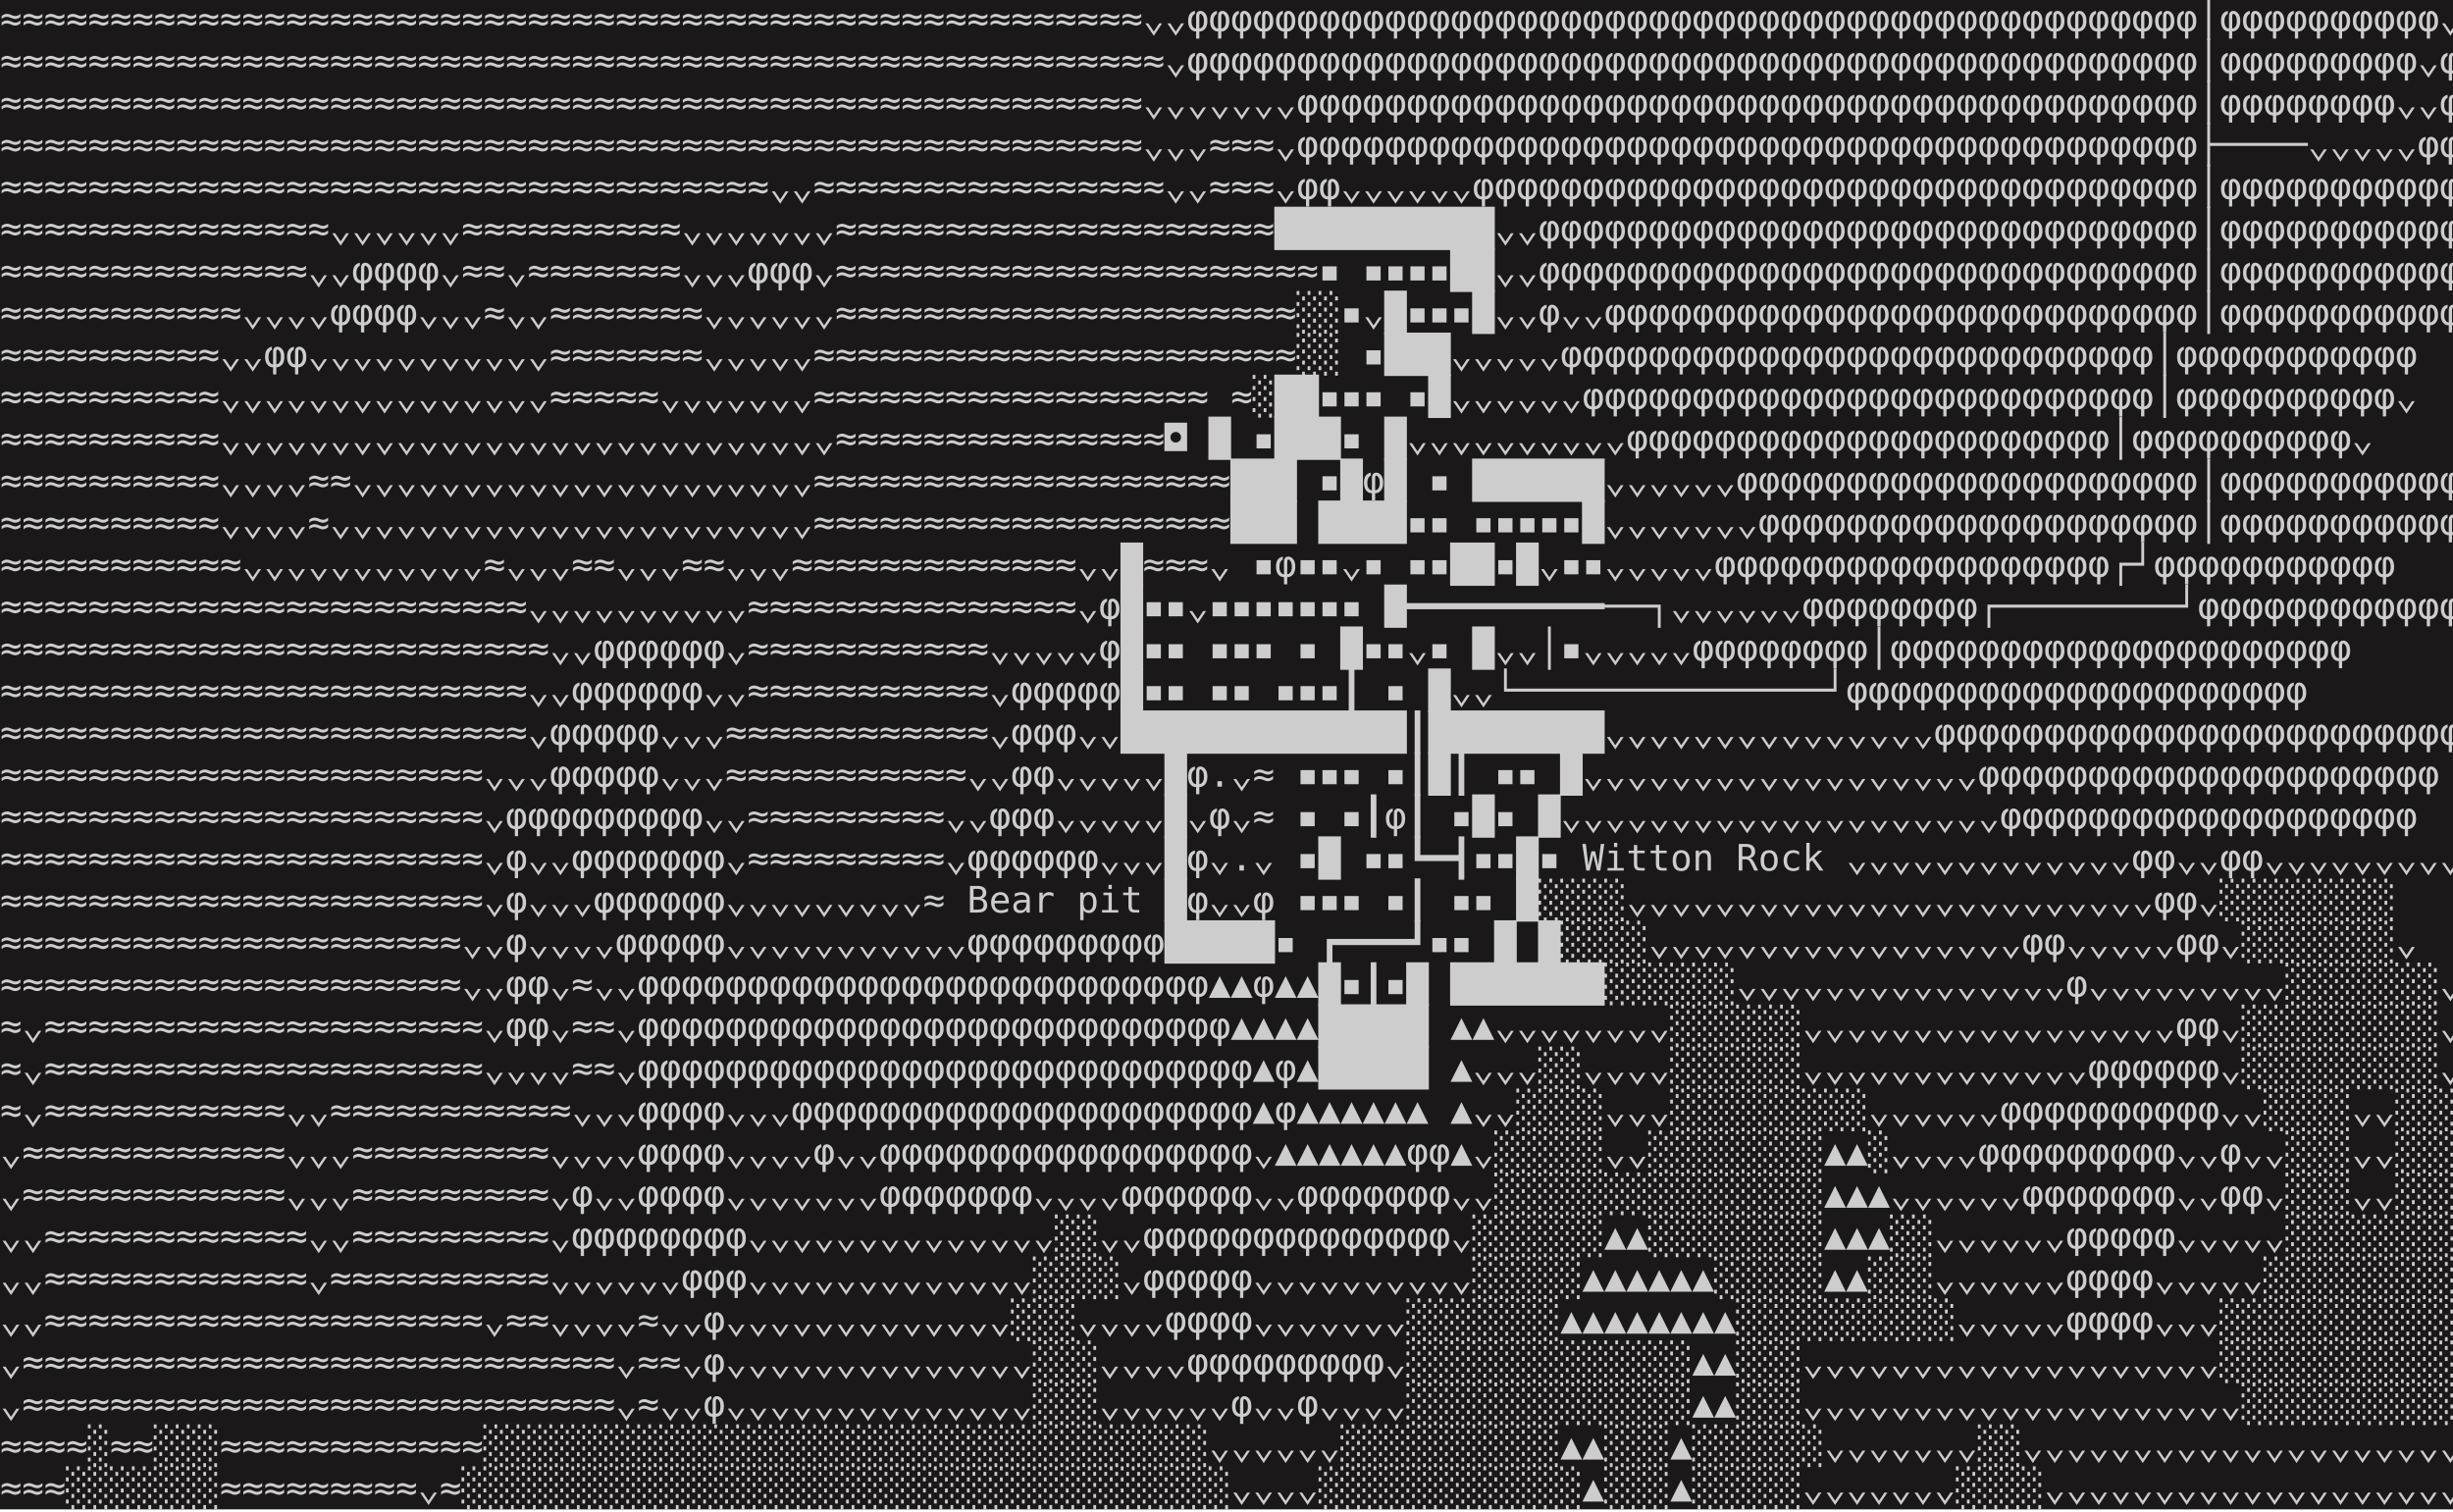
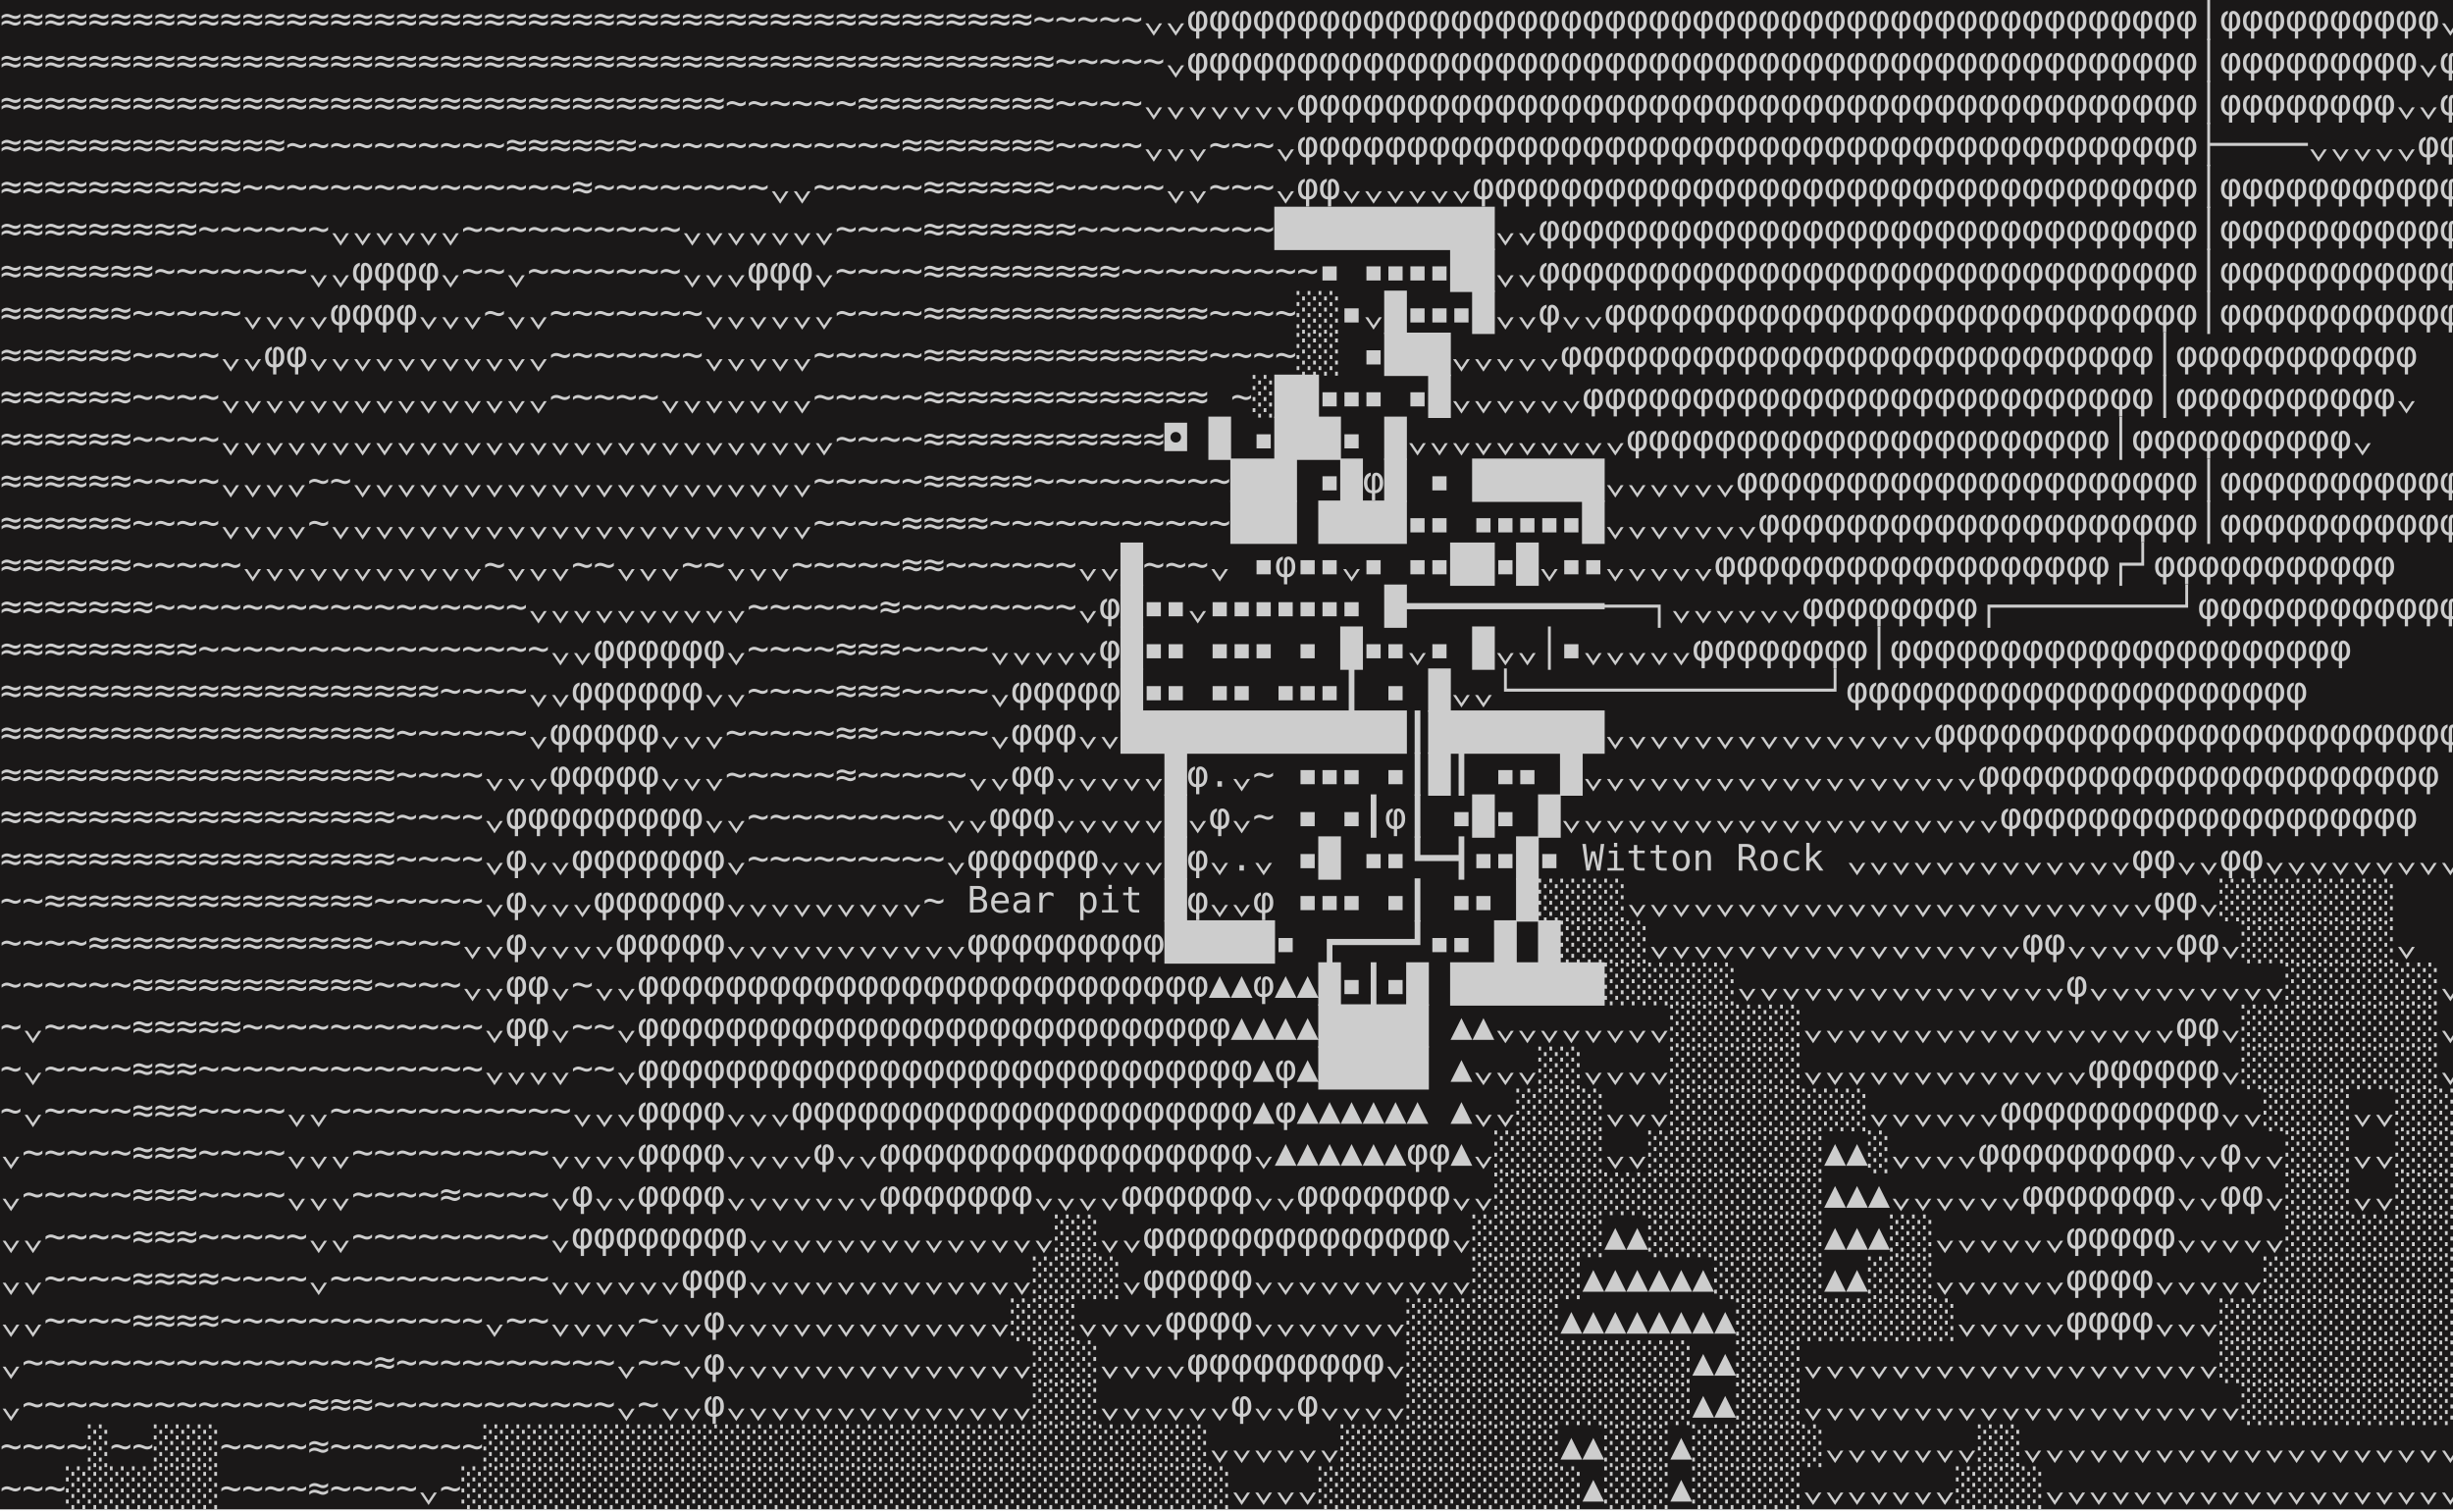
<svg xmlns="http://www.w3.org/2000/svg" version="1.1" width="672.0px" height="414.0px" viewBox="0 0 672.0 414.0" style="letter-spacing:0em;font-size:10px;font-family:'DejaVu Sans Mono';stroke:none">
  <text y="8.5" x="0.0" style="fill:#1a1818">████████████████████████████████████████████████████████████████████████████████████████████████████████████████</text>
  <text y="20.0" x="0.0" style="fill:#1a1818">████████████████████████████████████████████████████████████████████████████████████████████████████████████████</text>
  <text y="31.5" x="0.0" style="fill:#1a1818">████████████████████████████████████████████████████████████████████████████████████████████████████████████████</text>
  <text y="43.0" x="0.0" style="fill:#1a1818">████████████████████████████████████████████████████████████████████████████████████████████████████████████████</text>
  <text y="54.5" x="0.0" style="fill:#1a1818">████████████████████████████████████████████████████████████████████████████████████████████████████████████████</text>
  <text y="66.0" x="0.0" style="fill:#1a1818">████████████████████████████████████████████████████████████████████████████████████████████████████████████████</text>
  <text y="77.5" x="0.0" style="fill:#1a1818">████████████████████████████████████████████████████████████████████████████████████████████████████████████████</text>
  <text y="89.0" x="0.0" style="fill:#1a1818">████████████████████████████████████████████████████████████████████████████████████████████████████████████████</text>
  <text y="100.5" x="0.0" style="fill:#1a1818">████████████████████████████████████████████████████████████████████████████████████████████████████████████████</text>
  <text y="112.0" x="0.0" style="fill:#1a1818">████████████████████████████████████████████████████████████████████████████████████████████████████████████████</text>
  <text y="123.5" x="0.0" style="fill:#1a1818">████████████████████████████████████████████████████████████████████████████████████████████████████████████████</text>
  <text y="135.0" x="0.0" style="fill:#1a1818">████████████████████████████████████████████████████████████████████████████████████████████████████████████████</text>
  <text y="146.5" x="0.0" style="fill:#1a1818">████████████████████████████████████████████████████████████████████████████████████████████████████████████████</text>
  <text y="158.0" x="0.0" style="fill:#1a1818">████████████████████████████████████████████████████████████████████████████████████████████████████████████████</text>
  <text y="169.5" x="0.0" style="fill:#1a1818">████████████████████████████████████████████████████████████████████████████████████████████████████████████████</text>
  <text y="181.0" x="0.0" style="fill:#1a1818">████████████████████████████████████████████████████████████████████████████████████████████████████████████████</text>
  <text y="192.5" x="0.0" style="fill:#1a1818">████████████████████████████████████████████████████████████████████████████████████████████████████████████████</text>
  <text y="204.0" x="0.0" style="fill:#1a1818">████████████████████████████████████████████████████████████████████████████████████████████████████████████████</text>
  <text y="215.5" x="0.0" style="fill:#1a1818">████████████████████████████████████████████████████████████████████████████████████████████████████████████████</text>
  <text y="227.0" x="0.0" style="fill:#1a1818">████████████████████████████████████████████████████████████████████████████████████████████████████████████████</text>
  <text y="238.5" x="0.0" style="fill:#1a1818">████████████████████████████████████████████████████████████████████████████████████████████████████████████████</text>
  <text y="250.0" x="0.0" style="fill:#1a1818">████████████████████████████████████████████████████████████████████████████████████████████████████████████████</text>
  <text y="261.5" x="0.0" style="fill:#1a1818">████████████████████████████████████████████████████████████████████████████████████████████████████████████████</text>
  <text y="273.0" x="0.0" style="fill:#1a1818">████████████████████████████████████████████████████████████████████████████████████████████████████████████████</text>
  <text y="284.5" x="0.0" style="fill:#1a1818">████████████████████████████████████████████████████████████████████████████████████████████████████████████████</text>
  <text y="296.0" x="0.0" style="fill:#1a1818">████████████████████████████████████████████████████████████████████████████████████████████████████████████████</text>
  <text y="307.5" x="0.0" style="fill:#1a1818">████████████████████████████████████████████████████████████████████████████████████████████████████████████████</text>
  <text y="319.0" x="0.0" style="fill:#1a1818">████████████████████████████████████████████████████████████████████████████████████████████████████████████████</text>
  <text y="330.5" x="0.0" style="fill:#1a1818">████████████████████████████████████████████████████████████████████████████████████████████████████████████████</text>
  <text y="342.0" x="0.0" style="fill:#1a1818">████████████████████████████████████████████████████████████████████████████████████████████████████████████████</text>
  <text y="353.5" x="0.0" style="fill:#1a1818">████████████████████████████████████████████████████████████████████████████████████████████████████████████████</text>
  <text y="365.0" x="0.0" style="fill:#1a1818">████████████████████████████████████████████████████████████████████████████████████████████████████████████████</text>
  <text y="376.5" x="0.0" style="fill:#1a1818">████████████████████████████████████████████████████████████████████████████████████████████████████████████████</text>
  <text y="388.0" x="0.0" style="fill:#1a1818">████████████████████████████████████████████████████████████████████████████████████████████████████████████████</text>
  <text y="399.5" x="0.0" style="fill:#1a1818">████████████████████████████████████████████████████████████████████████████████████████████████████████████████</text>
  <text y="411.0" x="0.0" style="fill:#1a1818">████████████████████████████████████████████████████████████████████████████████████████████████████████████████</text>
-   <text y="8.5" x="0.0" style="fill:#cdcdcd">≈≈≈≈≈≈≈≈≈≈≈≈≈≈≈≈≈≈≈≈≈≈≈≈≈≈≈≈≈≈≈≈≈≈≈≈≈≈≈≈≈≈≈≈≈≈≈≈≈≈≈≈⌄⌄φφφφφφφφφφφφφφφφφφφφφφφφφφφφφφφφφφφφφφφφφφφφφφ│φφφφφφφφφφ⌄</text>
-   <text y="20.0" x="0.0" style="fill:#cdcdcd">≈≈≈≈≈≈≈≈≈≈≈≈≈≈≈≈≈≈≈≈≈≈≈≈≈≈≈≈≈≈≈≈≈≈≈≈≈≈≈≈≈≈≈≈≈≈≈≈≈≈≈≈≈⌄φφφφφφφφφφφφφφφφφφφφφφφφφφφφφφφφφφφφφφφφφφφφφφ│φφφφφφφφφ⌄φ</text>
-   <text y="31.5" x="0.0" style="fill:#cdcdcd">≈≈≈≈≈≈≈≈≈≈≈≈≈≈≈≈≈≈≈≈≈≈≈≈≈≈≈≈≈≈≈≈≈≈≈≈≈≈≈≈≈≈≈≈≈≈≈≈≈≈≈≈⌄⌄⌄⌄⌄⌄⌄φφφφφφφφφφφφφφφφφφφφφφφφφφφφφφφφφφφφφφφφφ│φφφφφφφφ⌄⌄φ</text>
-   <text y="43.0" x="0.0" style="fill:#cdcdcd">≈≈≈≈≈≈≈≈≈≈≈≈≈≈≈≈≈≈≈≈≈≈≈≈≈≈≈≈≈≈≈≈≈≈≈≈≈≈≈≈≈≈≈≈≈≈≈≈≈≈≈≈⌄⌄⌄≈≈≈⌄φφφφφφφφφφφφφφφφφφφφφφφφφφφφφφφφφφφφφφφφφ├────⌄⌄⌄⌄⌄φφ</text>
-   <text y="54.5" x="0.0" style="fill:#cdcdcd">≈≈≈≈≈≈≈≈≈≈≈≈≈≈≈≈≈≈≈≈≈≈≈≈≈≈≈≈≈≈≈≈≈≈≈⌄⌄≈≈≈≈≈≈≈≈≈≈≈≈≈≈≈≈⌄⌄≈≈≈⌄φφ⌄⌄⌄⌄⌄⌄φφφφφφφφφφφφφφφφφφφφφφφφφφφφφφφφφ│φφφφφφφφφφφ</text>
-   <text y="66.0" x="0.0" style="fill:#cdcdcd">≈≈≈≈≈≈≈≈≈≈≈≈≈≈≈⌄⌄⌄⌄⌄⌄≈≈≈≈≈≈≈≈≈≈⌄⌄⌄⌄⌄⌄⌄≈≈≈≈≈≈≈≈≈≈≈≈≈≈≈≈≈≈≈≈██████████⌄⌄φφφφφφφφφφφφφφφφφφφφφφφφφφφφφφ│φφφφφφφφφφφ</text>
-   <text y="77.5" x="0.0" style="fill:#cdcdcd">≈≈≈≈≈≈≈≈≈≈≈≈≈≈⌄⌄φφφφ⌄≈≈⌄≈≈≈≈≈≈≈⌄⌄⌄φφφ⌄≈≈≈≈≈≈≈≈≈≈≈≈≈≈≈≈≈≈≈≈≈≈▪ ▪▪▪▪██⌄⌄φφφφφφφφφφφφφφφφφφφφφφφφφφφφφφ│φφφφφφφφφφφ</text>
-   <text y="89.0" x="0.0" style="fill:#cdcdcd">≈≈≈≈≈≈≈≈≈≈≈⌄⌄⌄⌄φφφφ⌄⌄⌄≈⌄⌄≈≈≈≈≈≈≈⌄⌄⌄⌄⌄⌄≈≈≈≈≈≈≈≈≈≈≈≈≈≈≈≈≈≈≈≈≈░░▪⌄█▪▪▪█⌄⌄φ⌄⌄φφφφφφφφφφφφφφφφφφφφφφφφφφφ│φφφφφφφφφφφ</text>
-   <text y="100.5" x="0.0" style="fill:#cdcdcd">≈≈≈≈≈≈≈≈≈≈⌄⌄φφ⌄⌄⌄⌄⌄⌄⌄⌄⌄⌄⌄≈≈≈≈≈≈≈⌄⌄⌄⌄⌄≈≈≈≈≈≈≈≈≈≈≈≈≈≈≈≈≈≈≈≈≈≈░░   ▪███⌄⌄⌄⌄⌄φφφφφφφφφφφφφφφφφφφφφφφφφφφ│φφφφφφφφφφφ</text>
-   <text y="112.0" x="0.0" style="fill:#cdcdcd">≈≈≈≈≈≈≈≈≈≈⌄⌄⌄⌄⌄⌄⌄⌄⌄⌄⌄⌄⌄⌄⌄≈≈≈≈≈⌄⌄⌄⌄⌄⌄⌄≈≈≈≈≈≈≈≈≈≈≈≈≈≈≈≈≈≈   ≈░██▪▪▪ ▪█⌄⌄⌄⌄⌄⌄φφφφφφφφφφφφφφφφφφφφφφφφφφ│φφφφφφφφφφ⌄</text>
-   <text y="123.5" x="0.0" style="fill:#cdcdcd">≈≈≈≈≈≈≈≈≈≈⌄⌄⌄⌄⌄⌄⌄⌄⌄⌄⌄⌄⌄⌄⌄⌄⌄⌄⌄⌄⌄⌄⌄⌄⌄⌄⌄⌄≈≈≈≈≈≈≈≈≈≈≈≈≈≈≈◘  █   ▪███▪  █⌄⌄⌄⌄⌄⌄⌄⌄⌄⌄φφφφφφφφφφφφφφφφφφφφφφ│φφφφφφφφφφ⌄</text>
-   <text y="135.0" x="0.0" style="fill:#cdcdcd">≈≈≈≈≈≈≈≈≈≈⌄⌄⌄⌄≈≈⌄⌄⌄⌄⌄⌄⌄⌄⌄⌄⌄⌄⌄⌄⌄⌄⌄⌄⌄⌄⌄≈≈≈≈≈≈≈≈≈≈≈≈≈≈≈≈≈≈≈███ ▪█φ█ ▪ ██████⌄⌄⌄⌄⌄⌄φφφφφφφφφφφφφφφφφφφφφ│φφφφφφφφφφφ</text>
-   <text y="146.5" x="0.0" style="fill:#cdcdcd">≈≈≈≈≈≈≈≈≈≈⌄⌄⌄⌄≈⌄⌄⌄⌄⌄⌄⌄⌄⌄⌄⌄⌄⌄⌄⌄⌄⌄⌄⌄⌄⌄⌄≈≈≈≈≈≈≈≈≈≈≈≈≈≈≈≈≈≈≈███ ████▪▪ ▪▪▪▪▪█⌄⌄⌄⌄⌄⌄⌄φφφφφφφφφφφφφφφφφφφφ│φφφφφφφφφφφ</text>
-   <text y="158.0" x="0.0" style="fill:#cdcdcd">≈≈≈≈≈≈≈≈≈≈≈⌄⌄⌄⌄⌄⌄⌄⌄⌄⌄⌄≈⌄⌄⌄≈≈⌄⌄⌄≈≈⌄⌄⌄≈≈≈≈≈≈≈≈≈≈≈≈≈⌄⌄█≈≈≈⌄    ▪φ▪▪⌄▪ ▪▪██▪█⌄▪▪⌄⌄⌄⌄⌄φφφφφφφφφφφφφφφφφφ┌┘φφφφφφφφφφφ</text>
-   <text y="169.5" x="0.0" style="fill:#cdcdcd">≈≈≈≈≈≈≈≈≈≈≈≈≈≈≈≈≈≈≈≈≈≈≈≈⌄⌄⌄⌄⌄⌄⌄⌄⌄⌄≈≈≈≈≈≈≈≈≈≈≈≈≈≈≈⌄φ█▪▪⌄▪▪▪▪▪▪▪ █━━━━━━━━━──┐⌄⌄⌄⌄⌄⌄φφφφφφφφ┌────────┘φφφφφφφφφφφφ</text>
-   <text y="181.0" x="0.0" style="fill:#cdcdcd">≈≈≈≈≈≈≈≈≈≈≈≈≈≈≈≈≈≈≈≈≈≈≈≈≈⌄⌄φφφφφφ⌄≈≈≈≈≈≈≈≈≈≈≈⌄⌄⌄⌄⌄φ█▪▪ ▪▪▪ ▪  █▪▪⌄▪     █⌄⌄│▪⌄⌄⌄⌄⌄φφφφφφφφ│φφφφφφφφφφφφφφφφφφφφφ</text>
-   <text y="192.5" x="0.0" style="fill:#cdcdcd">≈≈≈≈≈≈≈≈≈≈≈≈≈≈≈≈≈≈≈≈≈≈≈≈⌄⌄φφφφφφ⌄⌄≈≈≈≈≈≈≈≈≈≈≈⌄φφφφφ█▪▪ ▪▪    ▪▪▪┃  ▪    █⌄⌄└──────────────┘φφφφφφφφφφφφφφφφφφφφφ</text>
-   <text y="204.0" x="0.0" style="fill:#cdcdcd">≈≈≈≈≈≈≈≈≈≈≈≈≈≈≈≈≈≈≈≈≈≈≈≈⌄φφφφφ⌄⌄⌄≈≈≈≈≈≈≈≈≈≈≈≈⌄φφφ⌄⌄█████████████┃████████⌄⌄⌄⌄⌄⌄⌄⌄⌄⌄⌄⌄⌄⌄⌄φφφφφφφφφφφφφφφφφφφφφφφφ</text>
-   <text y="215.5" x="0.0" style="fill:#cdcdcd">≈≈≈≈≈≈≈≈≈≈≈≈≈≈≈≈≈≈≈≈≈≈⌄⌄⌄φφφφφ⌄⌄⌄≈≈≈≈≈≈≈≈≈≈≈⌄⌄φφ⌄⌄⌄⌄⌄█φ.⌄≈ ▪▪▪ ▪┃█┃  ▪▪ █⌄⌄⌄⌄⌄⌄⌄⌄⌄⌄⌄⌄⌄⌄⌄⌄⌄⌄φφφφφφφφφφφφφφφφφφφφφ</text>
-   <text y="227.0" x="0.0" style="fill:#cdcdcd">≈≈≈≈≈≈≈≈≈≈≈≈≈≈≈≈≈≈≈≈≈≈⌄φφφφφφφφφ⌄⌄≈≈≈≈≈≈≈≈≈⌄⌄φφφ⌄⌄⌄⌄⌄█⌄φ⌄≈ ▪   ▪┃φ┃ ▪█▪ █⌄⌄⌄⌄⌄⌄⌄⌄⌄⌄⌄⌄⌄⌄⌄⌄⌄⌄⌄⌄φφφφφφφφφφφφφφφφφφφ</text>
-   <text y="238.5" x="0.0" style="fill:#cdcdcd">≈≈≈≈≈≈≈≈≈≈≈≈≈≈≈≈≈≈≈≈≈≈⌄φ⌄⌄φφφφφφφ⌄≈≈≈≈≈≈≈≈≈⌄φφφφφφ⌄⌄⌄█φ⌄.⌄ ▪█ ▪▪┗━┫▪▪█▪ Witton Rock ⌄⌄⌄⌄⌄⌄⌄⌄⌄⌄⌄⌄⌄φφ⌄⌄φφ⌄⌄⌄⌄⌄⌄⌄⌄⌄</text>
-   <text y="250.0" x="0.0" style="fill:#cdcdcd">≈≈≈≈≈≈≈≈≈≈≈≈≈≈≈≈≈≈≈≈≈≈⌄φ⌄⌄⌄φφφφφφ⌄⌄⌄⌄⌄⌄⌄⌄⌄≈ Bear pit █φ⌄⌄φ  ▪▪▪  ▪┃  ▪▪ █░░░░⌄⌄⌄⌄⌄⌄⌄⌄⌄⌄⌄⌄⌄⌄⌄⌄⌄⌄⌄⌄⌄⌄⌄⌄φφ⌄░░░░░░░░</text>
-   <text y="261.5" x="0.0" style="fill:#cdcdcd">≈≈≈≈≈≈≈≈≈≈≈≈≈≈≈≈≈≈≈≈≈⌄⌄φ⌄⌄⌄⌄φφφφφ⌄⌄⌄⌄⌄⌄⌄⌄⌄⌄⌄φφφφφφφφφ█████▪   ┏━━━┛▪▪ █ █░░░░⌄⌄⌄⌄⌄⌄⌄⌄⌄⌄⌄⌄⌄⌄⌄⌄⌄φφ⌄⌄⌄⌄⌄φφ⌄░░░░░░░⌄</text>
-   <text y="273.0" x="0.0" style="fill:#cdcdcd">≈≈≈≈≈≈≈≈≈≈≈≈≈≈≈≈≈≈≈≈≈⌄⌄φφ⌄≈⌄⌄φφφφφφφφφφφφφφφφφφφφφφφφφφ▲▲φ▲▲█▪┃▪█ ███████░░░░░░⌄⌄⌄⌄⌄⌄⌄⌄⌄⌄⌄⌄⌄⌄⌄φ⌄⌄⌄⌄⌄⌄⌄⌄⌄░░░░░░░⌄</text>
-   <text y="284.5" x="0.0" style="fill:#cdcdcd">≈⌄≈≈≈≈≈≈≈≈≈≈≈≈≈≈≈≈≈≈≈≈⌄φφ⌄≈≈⌄φφφφφφφφφφφφφφφφφφφφφφφφφφφ▲▲▲▲█████ ▲▲⌄⌄⌄⌄⌄⌄⌄⌄░░░░░░⌄⌄⌄⌄⌄⌄⌄⌄⌄⌄⌄⌄⌄⌄⌄⌄⌄φφ⌄░░░░░░░░░⌄</text>
-   <text y="296.0" x="0.0" style="fill:#cdcdcd">≈⌄≈≈≈≈≈≈≈≈≈≈≈≈≈≈≈≈≈≈≈≈⌄⌄⌄⌄≈≈⌄φφφφφφφφφφφφφφφφφφφφφφφφφφφφ▲φ▲█████ ▲⌄⌄⌄░░⌄⌄⌄⌄░░░░░░⌄⌄⌄⌄⌄⌄⌄⌄⌄⌄⌄⌄⌄φφφφφφ⌄░░░░░░░░░⌄</text>
-   <text y="307.5" x="0.0" style="fill:#cdcdcd">≈⌄≈≈≈≈≈≈≈≈≈≈≈⌄⌄≈≈≈≈≈≈≈≈≈≈≈⌄⌄⌄φφφφ⌄⌄⌄φφφφφφφφφφφφφφφφφφφφφ▲φ▲▲▲▲▲▲ ▲⌄⌄░░░░⌄⌄⌄░░░░░░░░░⌄⌄⌄⌄⌄⌄φφφφφφφφφφ⌄⌄░░░░⌄⌄░░░</text>
-   <text y="319.0" x="0.0" style="fill:#cdcdcd">⌄≈≈≈≈≈≈≈≈≈≈≈≈⌄⌄⌄≈≈≈≈≈≈≈≈≈⌄⌄⌄⌄φφφφ⌄⌄⌄⌄φ⌄⌄φφφφφφφφφφφφφφφφφ⌄▲▲▲▲▲▲φφ▲⌄░░░░░⌄⌄░░░░░░░░▲▲░⌄⌄⌄⌄φφφφφφφφφ⌄⌄φ⌄⌄░░░⌄⌄░░░</text>
-   <text y="330.5" x="0.0" style="fill:#cdcdcd">⌄≈≈≈≈≈≈≈≈≈≈≈≈⌄⌄⌄≈≈≈≈≈≈≈≈≈⌄φ⌄⌄φφφφ⌄⌄⌄⌄⌄⌄⌄φφφφφφφ⌄⌄⌄⌄φφφφφφ⌄⌄φφφφφφφ⌄⌄░░░░░░░░░░░░░░░▲▲▲⌄⌄⌄⌄⌄⌄φφφφφφφ⌄⌄φφ⌄░░░⌄⌄░░░</text>
-   <text y="342.0" x="0.0" style="fill:#cdcdcd">⌄⌄≈≈≈≈≈≈≈≈≈≈≈≈⌄⌄≈≈≈≈≈≈≈≈≈⌄φφφφφφφφ⌄⌄⌄⌄⌄⌄⌄⌄⌄⌄⌄⌄⌄⌄░░⌄⌄φφφφφφφφφφφφφφ⌄░░░░░░▲▲░░░░░░░░▲▲▲░░⌄⌄⌄⌄⌄⌄φφφφφ⌄⌄⌄⌄⌄░░░░░░░░</text>
-   <text y="353.5" x="0.0" style="fill:#cdcdcd">⌄⌄≈≈≈≈≈≈≈≈≈≈≈≈⌄≈≈≈≈≈≈≈≈≈≈⌄⌄⌄⌄⌄⌄φφφ⌄⌄⌄⌄⌄⌄⌄⌄⌄⌄⌄⌄⌄░░░░⌄φφφφφ⌄⌄⌄⌄⌄⌄⌄⌄⌄⌄░░░░░▲▲▲▲▲▲░░░░░▲▲░░░⌄⌄⌄⌄⌄⌄φφφφ⌄⌄⌄⌄⌄░░░░░░░░░</text>
-   <text y="365.0" x="0.0" style="fill:#cdcdcd">⌄⌄≈≈≈≈≈≈≈≈≈≈≈≈≈≈≈≈≈≈≈≈⌄≈≈⌄⌄⌄⌄≈⌄⌄φ⌄⌄⌄⌄⌄⌄⌄⌄⌄⌄⌄⌄⌄░░░⌄⌄⌄⌄φφφφ⌄⌄⌄⌄⌄⌄⌄░░░░░░░▲▲▲▲▲▲▲▲░░░░░░░░░░⌄⌄⌄⌄⌄φφφφ⌄⌄⌄░░░░░░░░░░░</text>
-   <text y="376.5" x="0.0" style="fill:#cdcdcd">⌄≈≈≈≈≈≈≈≈≈≈≈≈≈≈≈≈≈≈≈≈≈≈≈≈≈≈≈⌄≈≈⌄φ⌄⌄⌄⌄⌄⌄⌄⌄⌄⌄⌄⌄⌄⌄░░░⌄⌄⌄⌄φφφφφφφφφ⌄░░░░░░░░░░░░░▲▲░░░⌄⌄⌄⌄⌄⌄⌄⌄⌄⌄⌄⌄⌄⌄⌄⌄⌄⌄⌄░░░░░░░░░░░</text>
-   <text y="388.0" x="0.0" style="fill:#cdcdcd">⌄≈≈≈≈≈≈≈≈≈≈≈≈≈≈≈≈≈≈≈≈≈≈≈≈≈≈≈⌄≈⌄⌄φ⌄⌄⌄⌄⌄⌄⌄⌄⌄⌄⌄⌄⌄⌄░░░⌄⌄⌄⌄⌄⌄φ⌄⌄φ⌄⌄⌄⌄░░░░░░░░░░░░░▲▲░░░⌄⌄⌄⌄⌄⌄⌄⌄⌄⌄⌄⌄⌄⌄⌄⌄⌄⌄⌄⌄░░░░░░░░░░</text>
-   <text y="399.5" x="0.0" style="fill:#cdcdcd">≈≈≈≈░≈≈░░░≈≈≈≈≈≈≈≈≈≈≈≈░░░░░░░░░░░░░░░░░░░░░░░░░░░░░░░░░⌄⌄⌄⌄⌄⌄░░░░░░░░░░▲▲░░░▲░░░░░░⌄⌄⌄⌄⌄⌄⌄░░⌄⌄⌄⌄⌄⌄⌄⌄⌄⌄⌄⌄⌄⌄⌄⌄⌄⌄⌄⌄</text>
-   <text y="411.0" x="0.0" style="fill:#cdcdcd">≈≈≈░░░░░░░≈≈≈≈≈≈≈≈≈⌄≈░░░░░░░░░░░░░░░░░░░░░░░░░░░░░░░░░░░⌄⌄⌄⌄░░░░░░░░░░░░▲░░░▲░░░░░⌄⌄⌄⌄⌄⌄⌄░░░░⌄⌄⌄⌄⌄⌄⌄⌄⌄⌄⌄⌄⌄⌄⌄⌄⌄⌄⌄</text>
+   <text y="8.5" x="0.0" style="fill:#cdcdcd">≈≈≈≈≈≈≈≈≈≈≈≈≈≈≈≈≈≈≈≈≈≈≈≈≈≈≈≈≈≈≈≈≈≈≈≈≈≈≈≈≈≈≈≈≈≈≈~~~~~⌄⌄φφφφφφφφφφφφφφφφφφφφφφφφφφφφφφφφφφφφφφφφφφφφφφ│φφφφφφφφφφ⌄</text>
+   <text y="20.0" x="0.0" style="fill:#cdcdcd">≈≈≈≈≈≈≈≈≈≈≈≈≈≈≈≈≈≈≈≈≈≈≈≈≈≈≈≈≈≈≈≈≈≈≈≈≈≈≈≈≈≈≈≈≈≈≈≈~~~~~⌄φφφφφφφφφφφφφφφφφφφφφφφφφφφφφφφφφφφφφφφφφφφφφφ│φφφφφφφφφ⌄φ</text>
+   <text y="31.5" x="0.0" style="fill:#cdcdcd">≈≈≈≈≈≈≈≈≈≈≈≈≈≈≈≈≈≈≈≈≈≈≈≈≈≈≈≈≈≈≈≈≈~~~~~~≈≈≈≈≈≈≈≈≈~~~~⌄⌄⌄⌄⌄⌄⌄φφφφφφφφφφφφφφφφφφφφφφφφφφφφφφφφφφφφφφφφφ│φφφφφφφφ⌄⌄φ</text>
+   <text y="43.0" x="0.0" style="fill:#cdcdcd">≈≈≈≈≈≈≈≈≈≈≈≈≈~~~~~~~~~~≈≈≈≈≈≈~~~~~~~~~~~~≈≈≈≈≈≈≈~~~~⌄⌄⌄~~~⌄φφφφφφφφφφφφφφφφφφφφφφφφφφφφφφφφφφφφφφφφφ├────⌄⌄⌄⌄⌄φφ</text>
+   <text y="54.5" x="0.0" style="fill:#cdcdcd">≈≈≈≈≈≈≈≈≈≈≈~~~~~~~~~~~~~~~≈~~~~~~~~⌄⌄~~~~~≈≈≈≈≈≈~~~~~⌄⌄~~~⌄φφ⌄⌄⌄⌄⌄⌄φφφφφφφφφφφφφφφφφφφφφφφφφφφφφφφφφ│φφφφφφφφφφφ</text>
+   <text y="66.0" x="0.0" style="fill:#cdcdcd">≈≈≈≈≈≈≈≈≈~~~~~~⌄⌄⌄⌄⌄⌄~~~~~~~~~~⌄⌄⌄⌄⌄⌄⌄~~~~≈≈≈≈≈≈≈~~~~~~~~~██████████⌄⌄φφφφφφφφφφφφφφφφφφφφφφφφφφφφφφ│φφφφφφφφφφφ</text>
+   <text y="77.5" x="0.0" style="fill:#cdcdcd">≈≈≈≈≈≈≈~~~~~~~⌄⌄φφφφ⌄~~⌄~~~~~~~⌄⌄⌄φφφ⌄~~~~≈≈≈≈≈≈≈≈≈~~~~~~~~~▪ ▪▪▪▪██⌄⌄φφφφφφφφφφφφφφφφφφφφφφφφφφφφφφ│φφφφφφφφφφφ</text>
+   <text y="89.0" x="0.0" style="fill:#cdcdcd">≈≈≈≈≈≈~~~~~⌄⌄⌄⌄φφφφ⌄⌄⌄~⌄⌄~~~~~~~⌄⌄⌄⌄⌄⌄~~~~≈≈≈≈≈≈≈≈≈≈≈≈≈~~~~░░▪⌄█▪▪▪█⌄⌄φ⌄⌄φφφφφφφφφφφφφφφφφφφφφφφφφφφ│φφφφφφφφφφφ</text>
+   <text y="100.5" x="0.0" style="fill:#cdcdcd">≈≈≈≈≈≈~~~~⌄⌄φφ⌄⌄⌄⌄⌄⌄⌄⌄⌄⌄⌄~~~~~~~⌄⌄⌄⌄⌄~~~~~≈≈≈≈≈≈≈≈≈≈≈≈≈~~~~░░   ▪███⌄⌄⌄⌄⌄φφφφφφφφφφφφφφφφφφφφφφφφφφφ│φφφφφφφφφφφ</text>
+   <text y="112.0" x="0.0" style="fill:#cdcdcd">≈≈≈≈≈≈~~~~⌄⌄⌄⌄⌄⌄⌄⌄⌄⌄⌄⌄⌄⌄⌄~~~~~⌄⌄⌄⌄⌄⌄⌄~~~~~≈≈≈≈≈≈≈≈≈≈≈≈≈   ~░██▪▪▪ ▪█⌄⌄⌄⌄⌄⌄φφφφφφφφφφφφφφφφφφφφφφφφφφ│φφφφφφφφφφ⌄</text>
+   <text y="123.5" x="0.0" style="fill:#cdcdcd">≈≈≈≈≈≈~~~~⌄⌄⌄⌄⌄⌄⌄⌄⌄⌄⌄⌄⌄⌄⌄⌄⌄⌄⌄⌄⌄⌄⌄⌄⌄⌄⌄⌄~~~~≈≈≈≈≈≈≈≈≈≈≈◘  █   ▪███▪  █⌄⌄⌄⌄⌄⌄⌄⌄⌄⌄φφφφφφφφφφφφφφφφφφφφφφ│φφφφφφφφφφ⌄</text>
+   <text y="135.0" x="0.0" style="fill:#cdcdcd">≈≈≈≈≈≈~~~~⌄⌄⌄⌄~~⌄⌄⌄⌄⌄⌄⌄⌄⌄⌄⌄⌄⌄⌄⌄⌄⌄⌄⌄⌄⌄~~~~~≈≈≈≈≈~~~~~~~~~███ ▪█φ█ ▪ ██████⌄⌄⌄⌄⌄⌄φφφφφφφφφφφφφφφφφφφφφ│φφφφφφφφφφφ</text>
+   <text y="146.5" x="0.0" style="fill:#cdcdcd">≈≈≈≈≈≈~~~~⌄⌄⌄⌄~⌄⌄⌄⌄⌄⌄⌄⌄⌄⌄⌄⌄⌄⌄⌄⌄⌄⌄⌄⌄⌄⌄~~~~≈≈≈≈~~~~~~~~~~~███ ████▪▪ ▪▪▪▪▪█⌄⌄⌄⌄⌄⌄⌄φφφφφφφφφφφφφφφφφφφφ│φφφφφφφφφφφ</text>
+   <text y="158.0" x="0.0" style="fill:#cdcdcd">≈≈≈≈≈≈~~~~~⌄⌄⌄⌄⌄⌄⌄⌄⌄⌄⌄~⌄⌄⌄~~⌄⌄⌄~~⌄⌄⌄~~~~~≈≈~~~~~~⌄⌄█~~~⌄    ▪φ▪▪⌄▪ ▪▪██▪█⌄▪▪⌄⌄⌄⌄⌄φφφφφφφφφφφφφφφφφφ┌┘φφφφφφφφφφφ</text>
+   <text y="169.5" x="0.0" style="fill:#cdcdcd">≈≈≈≈≈≈≈~~~~~~~~~~~~~~~~~⌄⌄⌄⌄⌄⌄⌄⌄⌄⌄~~~~~~≈~~~~~~~~⌄φ█▪▪⌄▪▪▪▪▪▪▪ █━━━━━━━━━──┐⌄⌄⌄⌄⌄⌄φφφφφφφφ┌────────┘φφφφφφφφφφφφ</text>
+   <text y="181.0" x="0.0" style="fill:#cdcdcd">≈≈≈≈≈≈≈≈≈~~~~~~~~~~~~~~~~⌄⌄φφφφφφ⌄~~~~≈≈≈~~~~⌄⌄⌄⌄⌄φ█▪▪ ▪▪▪ ▪  █▪▪⌄▪     █⌄⌄│▪⌄⌄⌄⌄⌄φφφφφφφφ│φφφφφφφφφφφφφφφφφφφφφ</text>
+   <text y="192.5" x="0.0" style="fill:#cdcdcd">≈≈≈≈≈≈≈≈≈≈≈≈≈≈≈≈≈≈≈≈~~~~⌄⌄φφφφφφ⌄⌄~~~~≈≈≈~~~~⌄φφφφφ█▪▪ ▪▪    ▪▪▪┃  ▪    █⌄⌄└──────────────┘φφφφφφφφφφφφφφφφφφφφφ</text>
+   <text y="204.0" x="0.0" style="fill:#cdcdcd">≈≈≈≈≈≈≈≈≈≈≈≈≈≈≈≈≈≈~~~~~~⌄φφφφφ⌄⌄⌄~~~~~≈≈~~~~~⌄φφφ⌄⌄█████████████┃████████⌄⌄⌄⌄⌄⌄⌄⌄⌄⌄⌄⌄⌄⌄⌄φφφφφφφφφφφφφφφφφφφφφφφφ</text>
+   <text y="215.5" x="0.0" style="fill:#cdcdcd">≈≈≈≈≈≈≈≈≈≈≈≈≈≈≈≈≈≈~~~~⌄⌄⌄φφφφφ⌄⌄⌄~~~~~≈~~~~~⌄⌄φφ⌄⌄⌄⌄⌄█φ.⌄~ ▪▪▪ ▪┃█┃  ▪▪ █⌄⌄⌄⌄⌄⌄⌄⌄⌄⌄⌄⌄⌄⌄⌄⌄⌄⌄φφφφφφφφφφφφφφφφφφφφφ</text>
+   <text y="227.0" x="0.0" style="fill:#cdcdcd">≈≈≈≈≈≈≈≈≈≈≈≈≈≈≈≈≈≈~~~~⌄φφφφφφφφφ⌄⌄~~~~~~~~~⌄⌄φφφ⌄⌄⌄⌄⌄█⌄φ⌄~ ▪   ▪┃φ┃ ▪█▪ █⌄⌄⌄⌄⌄⌄⌄⌄⌄⌄⌄⌄⌄⌄⌄⌄⌄⌄⌄⌄φφφφφφφφφφφφφφφφφφφ</text>
+   <text y="238.5" x="0.0" style="fill:#cdcdcd">≈≈≈≈≈≈≈≈≈≈≈≈≈≈≈≈≈≈~~~~⌄φ⌄⌄φφφφφφφ⌄~~~~~~~~~⌄φφφφφφ⌄⌄⌄█φ⌄.⌄ ▪█ ▪▪┗━┫▪▪█▪ Witton Rock ⌄⌄⌄⌄⌄⌄⌄⌄⌄⌄⌄⌄⌄φφ⌄⌄φφ⌄⌄⌄⌄⌄⌄⌄⌄⌄</text>
+   <text y="250.0" x="0.0" style="fill:#cdcdcd">~~≈≈≈≈≈≈≈≈≈≈≈≈≈≈≈~~~~~⌄φ⌄⌄⌄φφφφφφ⌄⌄⌄⌄⌄⌄⌄⌄⌄~ Bear pit █φ⌄⌄φ  ▪▪▪  ▪┃  ▪▪ █░░░░⌄⌄⌄⌄⌄⌄⌄⌄⌄⌄⌄⌄⌄⌄⌄⌄⌄⌄⌄⌄⌄⌄⌄⌄φφ⌄░░░░░░░░</text>
+   <text y="261.5" x="0.0" style="fill:#cdcdcd">~~~~≈≈≈≈≈≈≈≈≈≈≈≈≈~~~~⌄⌄φ⌄⌄⌄⌄φφφφφ⌄⌄⌄⌄⌄⌄⌄⌄⌄⌄⌄φφφφφφφφφ█████▪   ┏━━━┛▪▪ █ █░░░░⌄⌄⌄⌄⌄⌄⌄⌄⌄⌄⌄⌄⌄⌄⌄⌄⌄φφ⌄⌄⌄⌄⌄φφ⌄░░░░░░░⌄</text>
+   <text y="273.0" x="0.0" style="fill:#cdcdcd">~~~~~~≈≈≈≈≈≈≈≈≈≈≈~~~~⌄⌄φφ⌄~⌄⌄φφφφφφφφφφφφφφφφφφφφφφφφφφ▲▲φ▲▲█▪┃▪█ ███████░░░░░░⌄⌄⌄⌄⌄⌄⌄⌄⌄⌄⌄⌄⌄⌄⌄φ⌄⌄⌄⌄⌄⌄⌄⌄⌄░░░░░░░⌄</text>
+   <text y="284.5" x="0.0" style="fill:#cdcdcd">~⌄~~~~≈≈≈≈≈~~~~~~~~~~~⌄φφ⌄~~⌄φφφφφφφφφφφφφφφφφφφφφφφφφφφ▲▲▲▲█████ ▲▲⌄⌄⌄⌄⌄⌄⌄⌄░░░░░░⌄⌄⌄⌄⌄⌄⌄⌄⌄⌄⌄⌄⌄⌄⌄⌄⌄φφ⌄░░░░░░░░░⌄</text>
+   <text y="296.0" x="0.0" style="fill:#cdcdcd">~⌄~~~~≈≈≈~~~~~~~~~~~~~⌄⌄⌄⌄~~⌄φφφφφφφφφφφφφφφφφφφφφφφφφφφφ▲φ▲█████ ▲⌄⌄⌄░░⌄⌄⌄⌄░░░░░░⌄⌄⌄⌄⌄⌄⌄⌄⌄⌄⌄⌄⌄φφφφφφ⌄░░░░░░░░░⌄</text>
+   <text y="307.5" x="0.0" style="fill:#cdcdcd">~⌄~~~~≈≈≈~~~~⌄⌄~~~~~~~~~~~⌄⌄⌄φφφφ⌄⌄⌄φφφφφφφφφφφφφφφφφφφφφ▲φ▲▲▲▲▲▲ ▲⌄⌄░░░░⌄⌄⌄░░░░░░░░░⌄⌄⌄⌄⌄⌄φφφφφφφφφφ⌄⌄░░░░⌄⌄░░░</text>
+   <text y="319.0" x="0.0" style="fill:#cdcdcd">⌄~~~~~≈≈≈~~~~⌄⌄⌄~~~~~~~~~⌄⌄⌄⌄φφφφ⌄⌄⌄⌄φ⌄⌄φφφφφφφφφφφφφφφφφ⌄▲▲▲▲▲▲φφ▲⌄░░░░░⌄⌄░░░░░░░░▲▲░⌄⌄⌄⌄φφφφφφφφφ⌄⌄φ⌄⌄░░░⌄⌄░░░</text>
+   <text y="330.5" x="0.0" style="fill:#cdcdcd">⌄~~~~~≈≈≈~~~~⌄⌄⌄~~~~≈~~~~⌄φ⌄⌄φφφφ⌄⌄⌄⌄⌄⌄⌄φφφφφφφ⌄⌄⌄⌄φφφφφφ⌄⌄φφφφφφφ⌄⌄░░░░░░░░░░░░░░░▲▲▲⌄⌄⌄⌄⌄⌄φφφφφφφ⌄⌄φφ⌄░░░⌄⌄░░░</text>
+   <text y="342.0" x="0.0" style="fill:#cdcdcd">⌄⌄~~~~≈≈≈~~~~~⌄⌄~~~~~~~~~⌄φφφφφφφφ⌄⌄⌄⌄⌄⌄⌄⌄⌄⌄⌄⌄⌄⌄░░⌄⌄φφφφφφφφφφφφφφ⌄░░░░░░▲▲░░░░░░░░▲▲▲░░⌄⌄⌄⌄⌄⌄φφφφφ⌄⌄⌄⌄⌄░░░░░░░░</text>
+   <text y="353.5" x="0.0" style="fill:#cdcdcd">⌄⌄~~~~≈≈≈≈~~~~⌄~~~~~~~~~~⌄⌄⌄⌄⌄⌄φφφ⌄⌄⌄⌄⌄⌄⌄⌄⌄⌄⌄⌄⌄░░░░⌄φφφφφ⌄⌄⌄⌄⌄⌄⌄⌄⌄⌄░░░░░▲▲▲▲▲▲░░░░░▲▲░░░⌄⌄⌄⌄⌄⌄φφφφ⌄⌄⌄⌄⌄░░░░░░░░░</text>
+   <text y="365.0" x="0.0" style="fill:#cdcdcd">⌄⌄~~~~≈≈≈≈~~~~~~~~~~~~⌄~~⌄⌄⌄⌄~⌄⌄φ⌄⌄⌄⌄⌄⌄⌄⌄⌄⌄⌄⌄⌄░░░⌄⌄⌄⌄φφφφ⌄⌄⌄⌄⌄⌄⌄░░░░░░░▲▲▲▲▲▲▲▲░░░░░░░░░░⌄⌄⌄⌄⌄φφφφ⌄⌄⌄░░░░░░░░░░░</text>
+   <text y="376.5" x="0.0" style="fill:#cdcdcd">⌄~~~~~~~~~~~~~~~~≈~~~~~~~~~~⌄~~⌄φ⌄⌄⌄⌄⌄⌄⌄⌄⌄⌄⌄⌄⌄⌄░░░⌄⌄⌄⌄φφφφφφφφφ⌄░░░░░░░░░░░░░▲▲░░░⌄⌄⌄⌄⌄⌄⌄⌄⌄⌄⌄⌄⌄⌄⌄⌄⌄⌄⌄░░░░░░░░░░░</text>
+   <text y="388.0" x="0.0" style="fill:#cdcdcd">⌄~~~~~~~~~~~~~≈≈≈~~~~~~~~~~~⌄~⌄⌄φ⌄⌄⌄⌄⌄⌄⌄⌄⌄⌄⌄⌄⌄⌄░░░⌄⌄⌄⌄⌄⌄φ⌄⌄φ⌄⌄⌄⌄░░░░░░░░░░░░░▲▲░░░⌄⌄⌄⌄⌄⌄⌄⌄⌄⌄⌄⌄⌄⌄⌄⌄⌄⌄⌄⌄░░░░░░░░░░</text>
+   <text y="399.5" x="0.0" style="fill:#cdcdcd">~~~~░~~░░░~~~~≈~~~~~~~░░░░░░░░░░░░░░░░░░░░░░░░░░░░░░░░░⌄⌄⌄⌄⌄⌄░░░░░░░░░░▲▲░░░▲░░░░░░⌄⌄⌄⌄⌄⌄⌄░░⌄⌄⌄⌄⌄⌄⌄⌄⌄⌄⌄⌄⌄⌄⌄⌄⌄⌄⌄⌄</text>
+   <text y="411.0" x="0.0" style="fill:#cdcdcd">~~~░░░░░░░~~~~≈~~~~⌄~░░░░░░░░░░░░░░░░░░░░░░░░░░░░░░░░░░░⌄⌄⌄⌄░░░░░░░░░░░░▲░░░▲░░░░░⌄⌄⌄⌄⌄⌄⌄░░░░⌄⌄⌄⌄⌄⌄⌄⌄⌄⌄⌄⌄⌄⌄⌄⌄⌄⌄⌄</text>
</svg>
